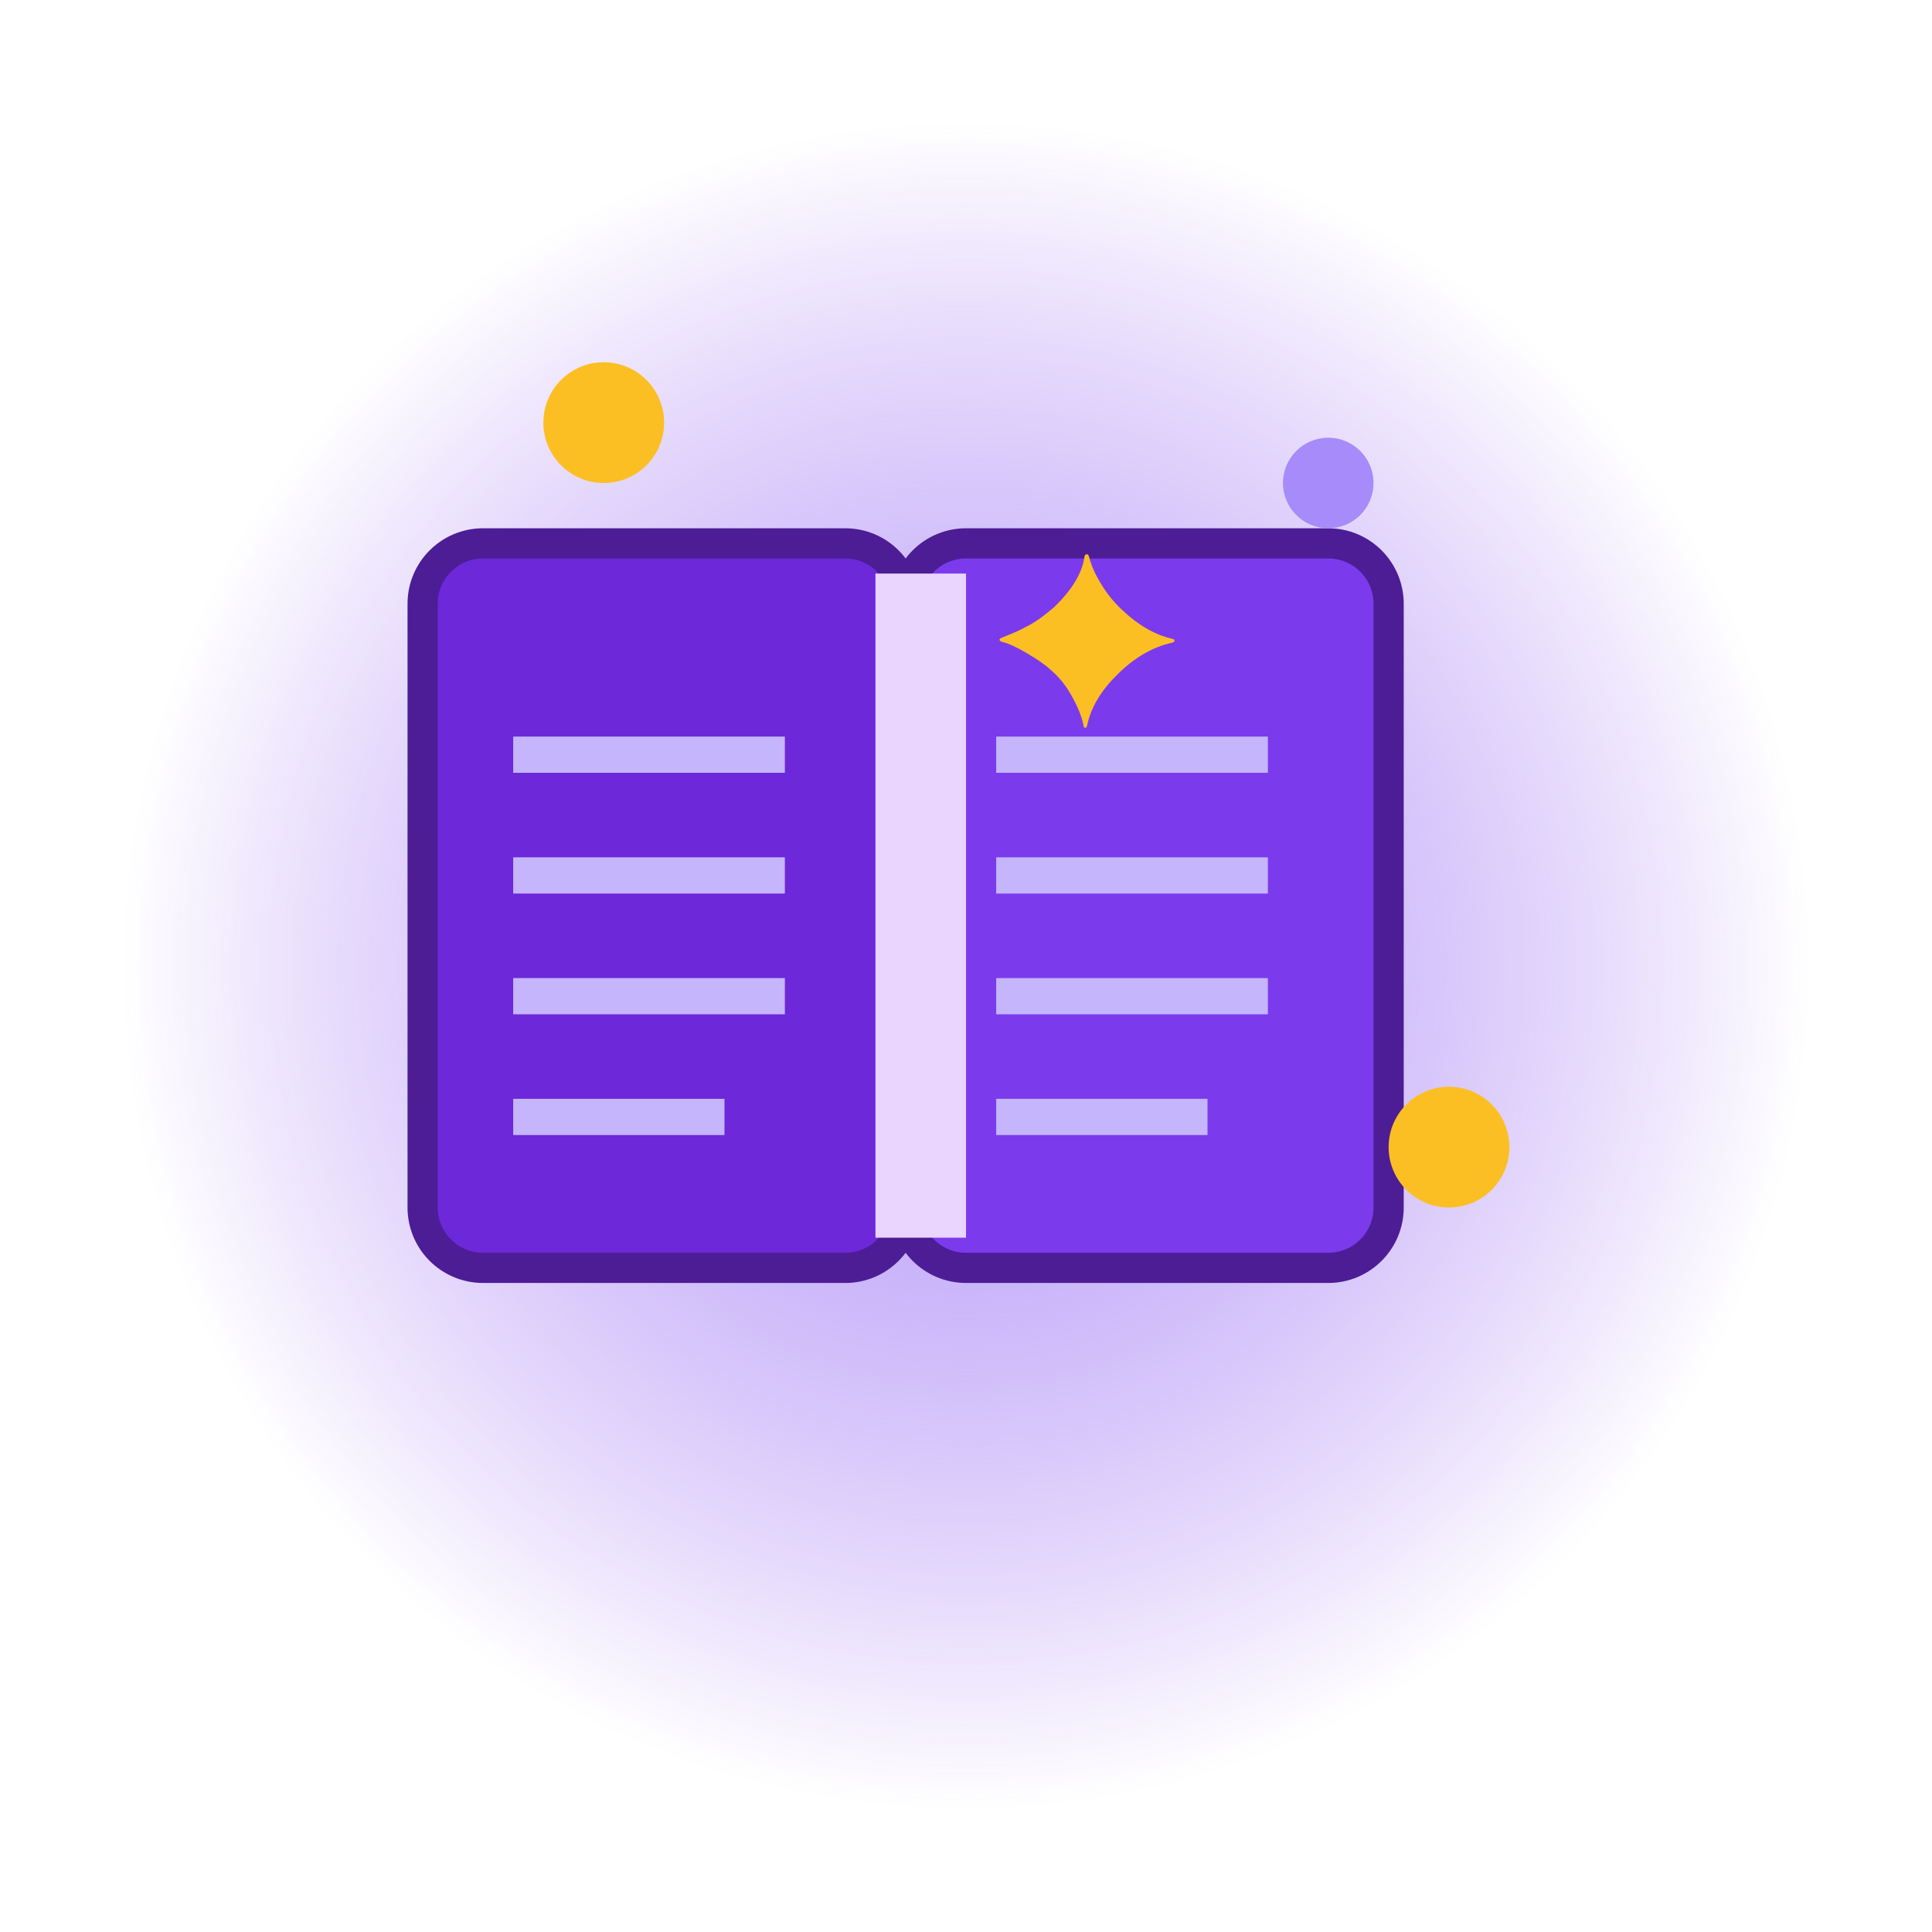
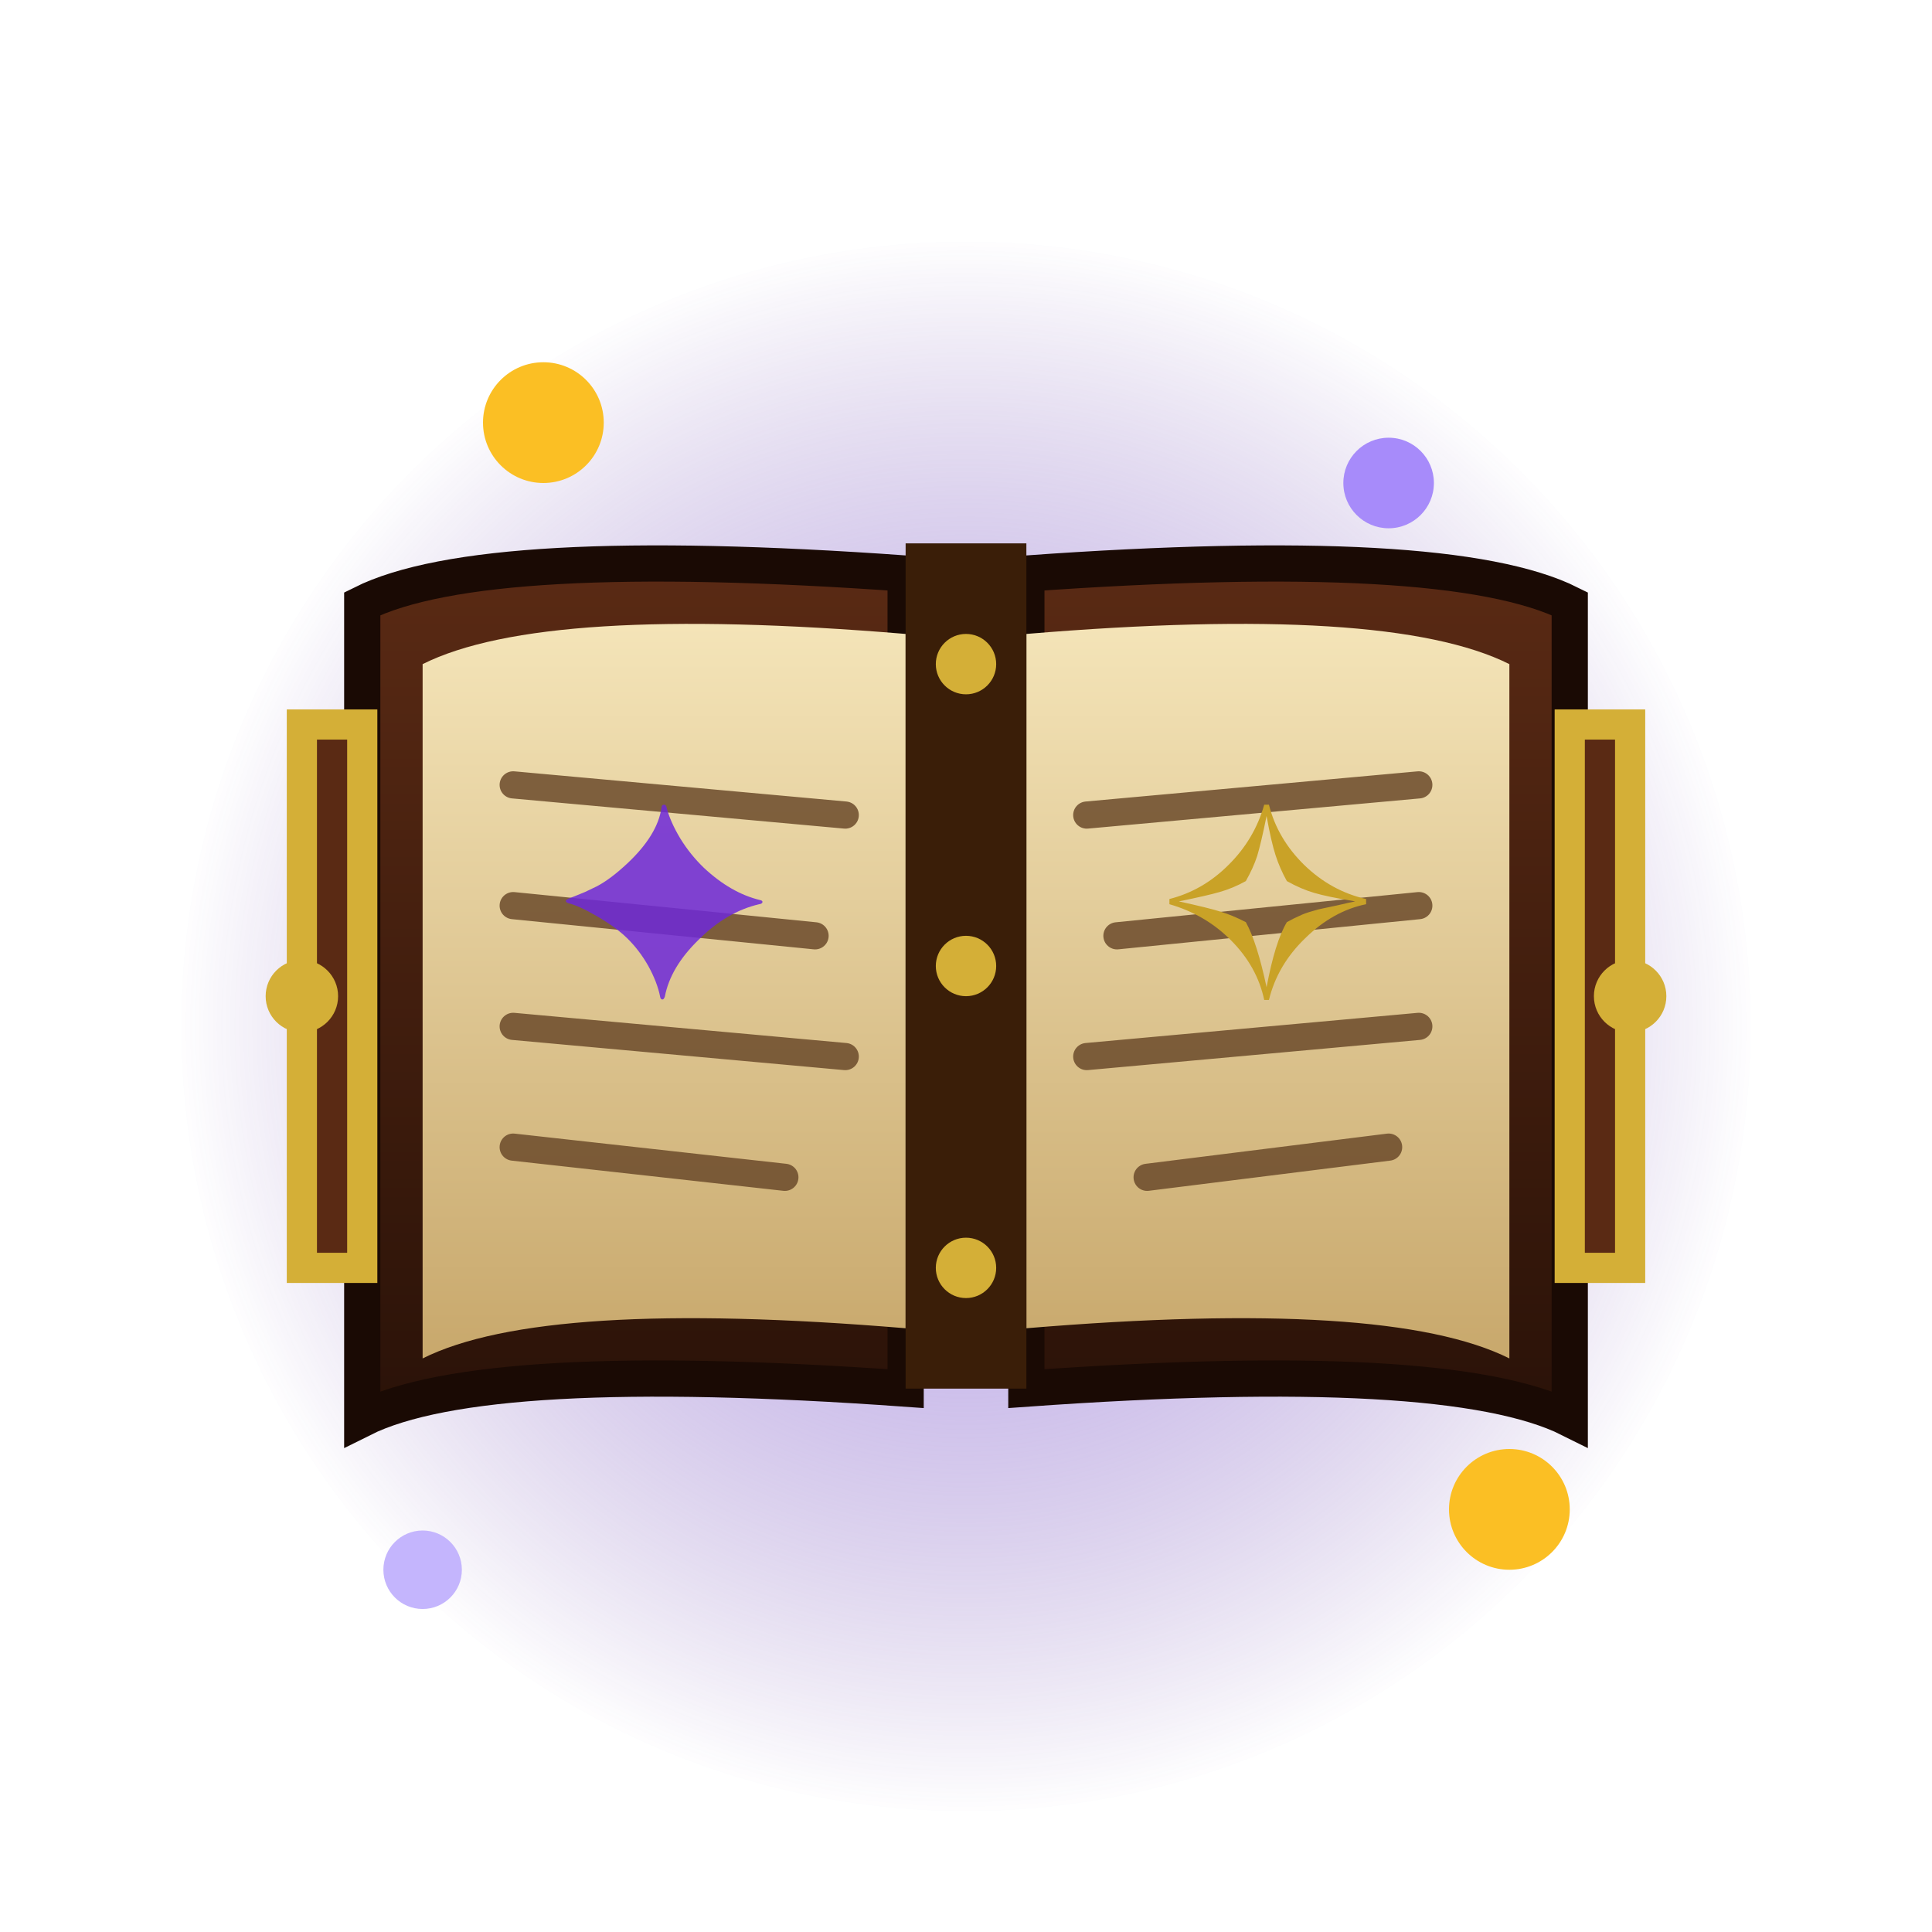
<svg xmlns="http://www.w3.org/2000/svg" viewBox="0 0 64 64" width="64" height="64">
  <defs>
-     <radialGradient id="glow" cx="50%" cy="50%" r="50%">
-       <stop offset="0%" stop-color="#a78bfa" stop-opacity="0.8" />
-       <stop offset="100%" stop-color="#7c3aed" stop-opacity="0" />
+     <linearGradient id="coverGrad" x1="0" y1="0" x2="0" y2="1">
+       <stop offset="0" stop-color="#5a2a14" />
+       <stop offset="1" stop-color="#2a1208" />
+     </linearGradient>
+     <linearGradient id="pageGrad" x1="0" y1="0" x2="0" y2="1">
+       <stop offset="0" stop-color="#f4e4b8" />
+       <stop offset="1" stop-color="#c8a86c" />
+     </linearGradient>
+     <radialGradient id="arcaneGlow" cx="50%" cy="50%" r="50%">
+       <stop offset="0%" stop-color="#a78bfa" stop-opacity="0.7" />
+       <stop offset="100%" stop-color="#4c1d95" stop-opacity="0" />
    </radialGradient>
    <style>
-       .pulse { animation: pulse 2s ease-in-out infinite; transform-origin: 32px 32px; }
+       .pulse { animation: pulse 2.2s ease-in-out infinite; transform-origin: 32px 34px; }
      .float { animation: float 3s ease-in-out infinite; }
-       .spark { animation: spark 1.5s ease-in-out infinite; }
-       .spark2 { animation: spark 1.5s ease-in-out infinite 0.5s; }
-       .spark3 { animation: spark 1.5s ease-in-out infinite 1s; }
+       .spark { animation: spark 1.6s ease-in-out infinite; }
+       .spark2 { animation: spark 1.6s ease-in-out infinite 0.5s; }
+       .spark3 { animation: spark 1.6s ease-in-out infinite 1s; }
      @keyframes pulse {
        0%, 100% { opacity: 0.3; transform: scale(0.9); }
        50% { opacity: 0.7; transform: scale(1.1); }
      }
      @keyframes float {
        0%, 100% { transform: translateY(0); }
-         50% { transform: translateY(-2px); }
+         50% { transform: translateY(-1.5px); }
      }
      @keyframes spark {
        0%, 100% { opacity: 0; transform: scale(0); }
        50% { opacity: 1; transform: scale(1); }
      }
    </style>
  </defs>
-   <circle class="pulse" cx="32" cy="32" r="28" fill="url(#glow)" />
+   <circle class="pulse" cx="32" cy="34" r="26" fill="url(#arcaneGlow)" />
  <g class="float">
-     <rect x="14" y="18" width="16" height="24" rx="2" fill="#6d28d9" stroke="#4c1d95" stroke-width="1" />
-     <rect x="30" y="18" width="16" height="24" rx="2" fill="#7c3aed" stroke="#4c1d95" stroke-width="1" />
-     <rect x="29" y="19" width="3" height="22" fill="#e9d5ff" />
-     <line x1="17" y1="25" x2="26" y2="25" stroke="#c4b5fd" stroke-width="1.2" />
-     <line x1="17" y1="29" x2="26" y2="29" stroke="#c4b5fd" stroke-width="1.2" />
-     <line x1="17" y1="33" x2="26" y2="33" stroke="#c4b5fd" stroke-width="1.2" />
-     <line x1="17" y1="37" x2="24" y2="37" stroke="#c4b5fd" stroke-width="1.2" />
-     <line x1="33" y1="25" x2="42" y2="25" stroke="#c4b5fd" stroke-width="1.2" />
-     <line x1="33" y1="29" x2="42" y2="29" stroke="#c4b5fd" stroke-width="1.2" />
-     <line x1="33" y1="33" x2="42" y2="33" stroke="#c4b5fd" stroke-width="1.2" />
-     <line x1="33" y1="37" x2="40" y2="37" stroke="#c4b5fd" stroke-width="1.2" />
-     <text x="36" y="24" font-size="8" fill="#fbbf24" text-anchor="middle">✦</text>
+     <path d="M12 20 Q16 18 30 19 L30 46 Q16 45 12 47 Z" fill="url(#coverGrad)" stroke="#1a0a04" stroke-width="1.2" />
+     <path d="M52 20 Q48 18 34 19 L34 46 Q48 45 52 47 Z" fill="url(#coverGrad)" stroke="#1a0a04" stroke-width="1.2" />
+     <path d="M14 22 Q18 20 30 21 L30 44 Q18 43 14 45 Z" fill="url(#pageGrad)" />
+     <path d="M50 22 Q46 20 34 21 L34 44 Q46 43 50 45 Z" fill="url(#pageGrad)" />
+     <rect x="30" y="18" width="4" height="28" fill="#3a1e08" />
+     <circle cx="32" cy="22" r="1" fill="#d4af37" />
+     <circle cx="32" cy="32" r="1" fill="#d4af37" />
+     <circle cx="32" cy="42" r="1" fill="#d4af37" />
+     <g stroke="#6b4a2a" stroke-width="0.9" stroke-linecap="round" opacity="0.85">
+       <line x1="17" y1="26" x2="28" y2="27" />
+       <line x1="17" y1="30" x2="27" y2="31" />
+       <line x1="17" y1="34" x2="28" y2="35" />
+       <line x1="17" y1="38" x2="26" y2="39" />
+       <line x1="36" y1="27" x2="47" y2="26" />
+       <line x1="37" y1="31" x2="47" y2="30" />
+       <line x1="36" y1="35" x2="47" y2="34" />
+       <line x1="38" y1="39" x2="46" y2="38" />
+     </g>
+     <g fill="#6d28d9" opacity="0.85">
+       <text x="22" y="33" font-size="9" text-anchor="middle" font-family="serif">✦</text>
+     </g>
+     <g fill="#c9a227">
+       <text x="42" y="33" font-size="9" text-anchor="middle" font-family="serif">✧</text>
+     </g>
+     <g stroke="#d4af37" stroke-width="1" fill="#5a2a14">
+       <path d="M12 24 L10 24 L10 42 L12 42 Z" />
+       <path d="M52 24 L54 24 L54 42 L52 42 Z" />
+     </g>
+     <circle cx="10" cy="33" r="1.2" fill="#d4af37" />
+     <circle cx="54" cy="33" r="1.2" fill="#d4af37" />
  </g>
-   <circle class="spark" cx="20" cy="14" r="2" fill="#fbbf24" />
-   <circle class="spark2" cx="44" cy="16" r="1.5" fill="#a78bfa" />
-   <circle class="spark3" cx="48" cy="38" r="2" fill="#fbbf24" />
+   <circle class="spark" cx="18" cy="14" r="2" fill="#fbbf24" />
+   <circle class="spark2" cx="46" cy="16" r="1.5" fill="#a78bfa" />
+   <circle class="spark3" cx="50" cy="50" r="2" fill="#fbbf24" />
+   <circle class="spark2" cx="14" cy="52" r="1.3" fill="#c4b5fd" />
</svg>
